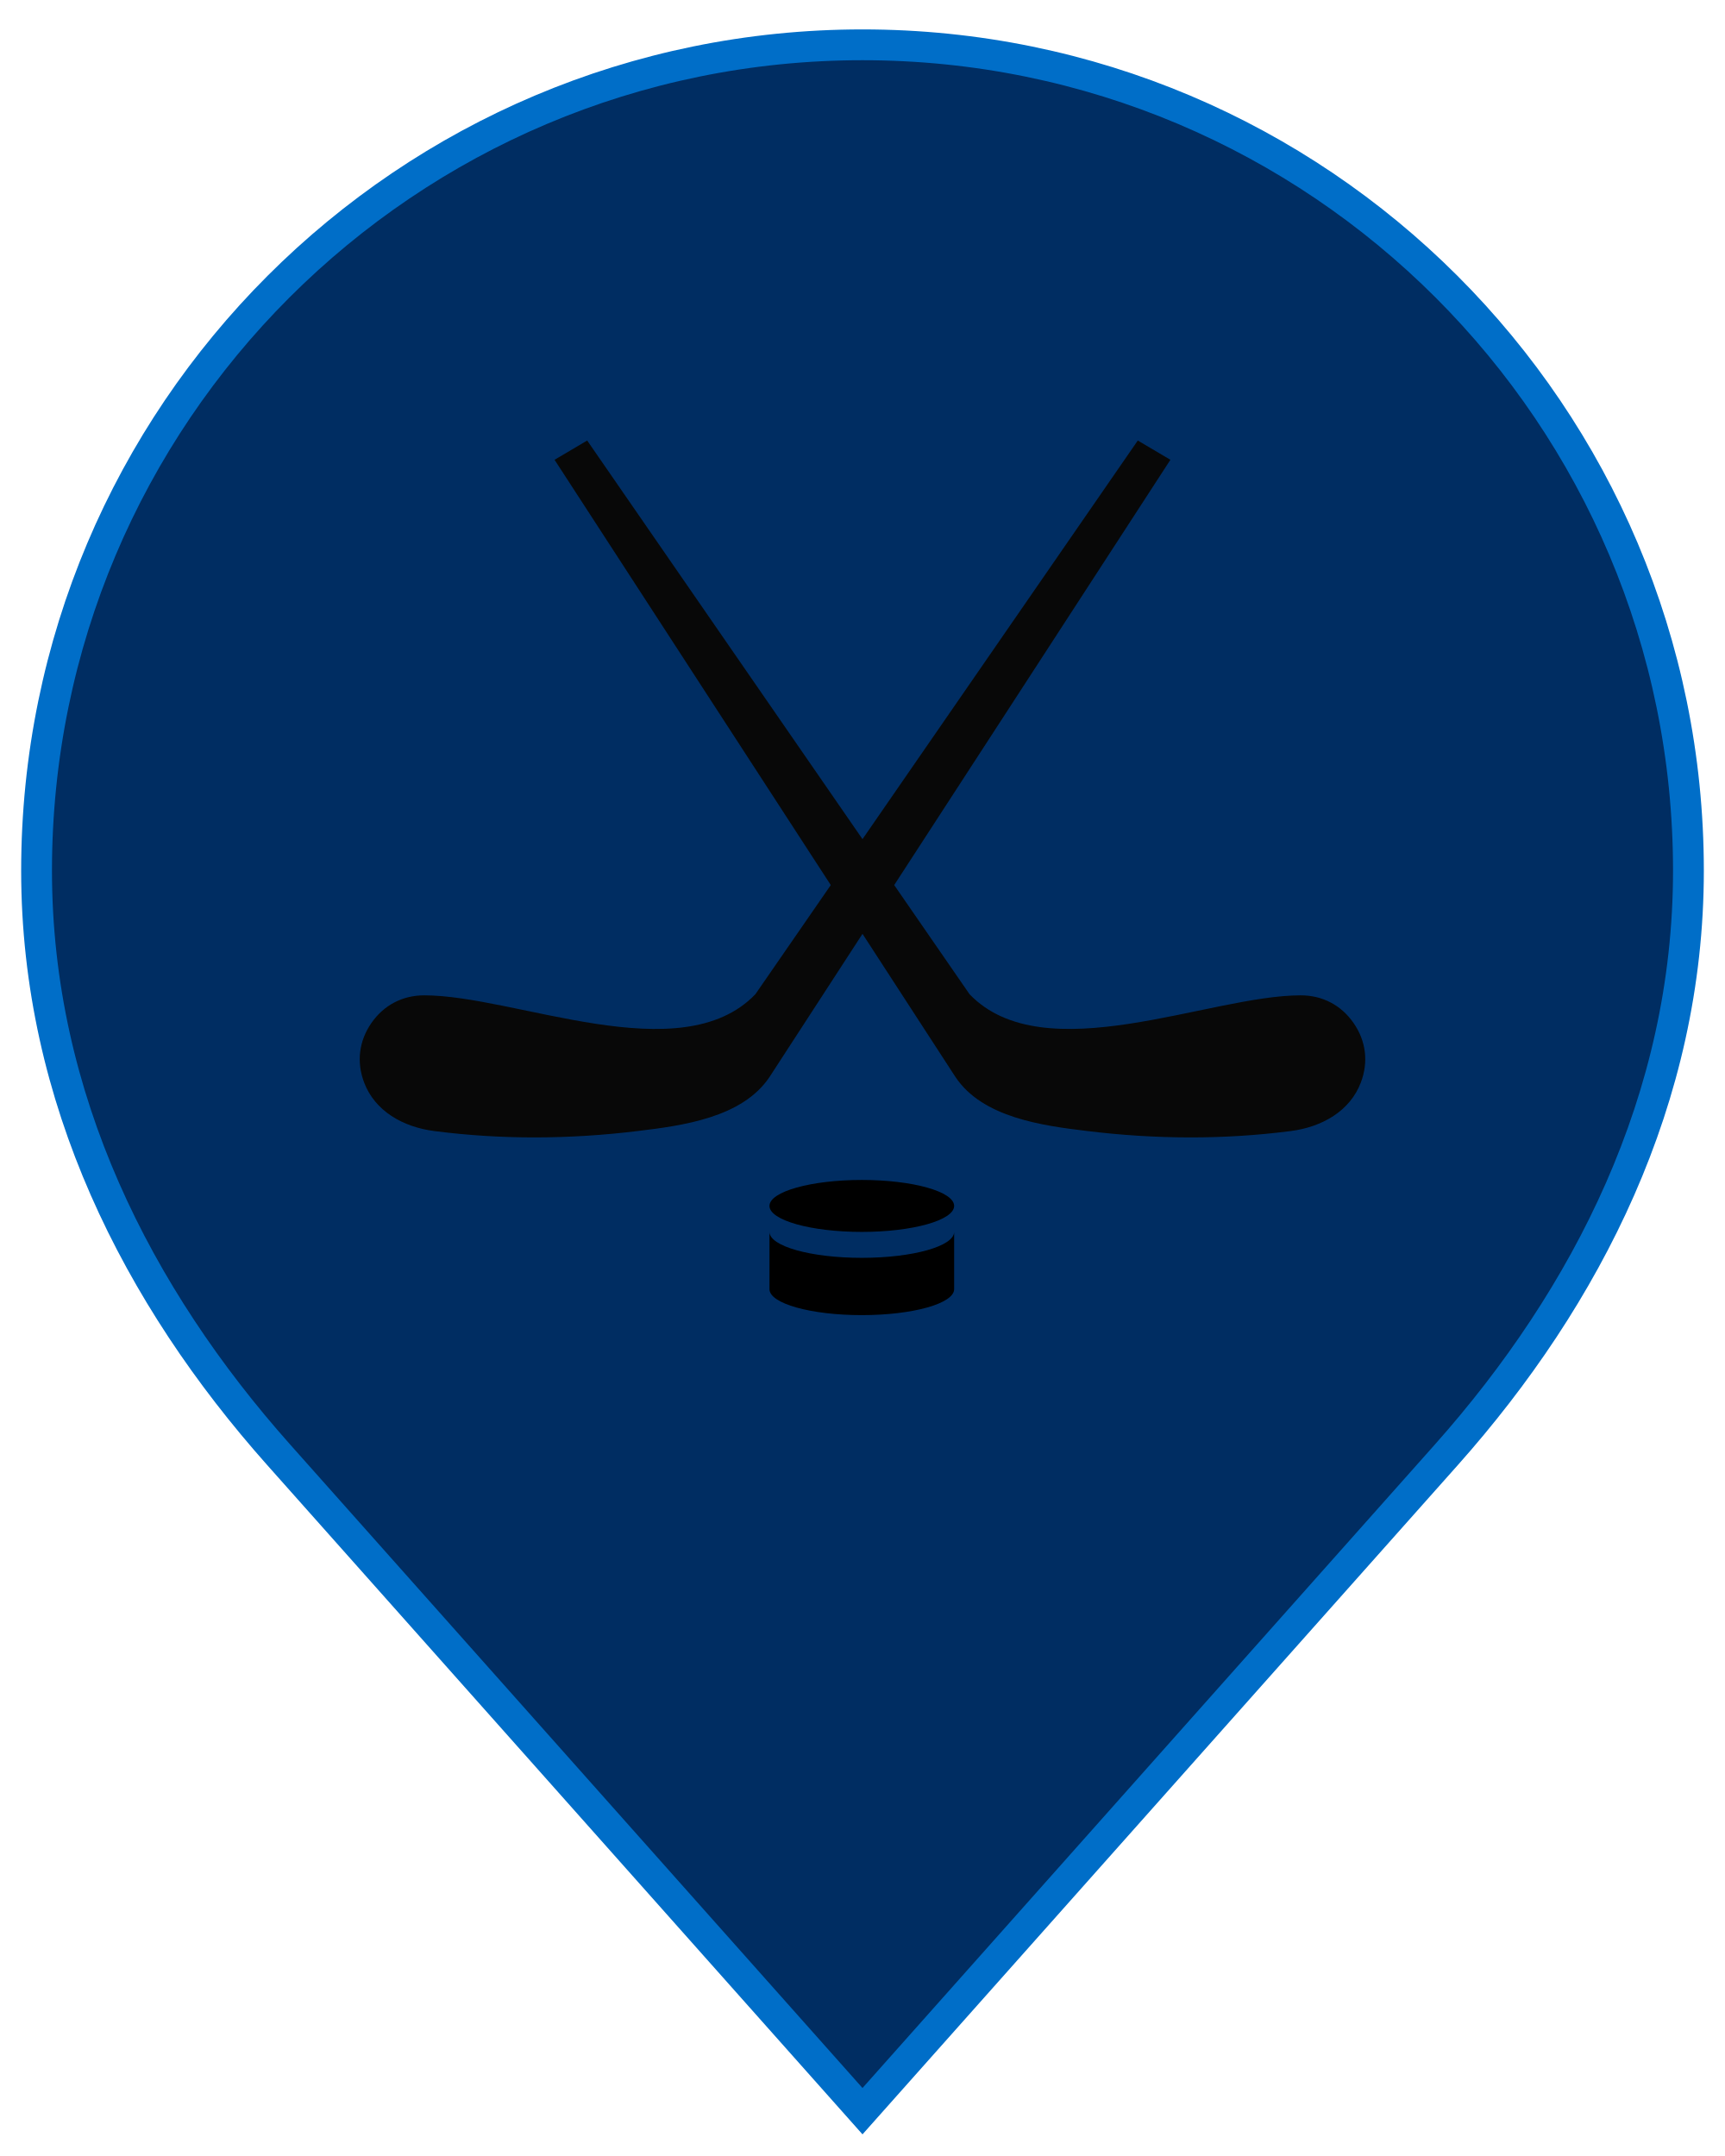
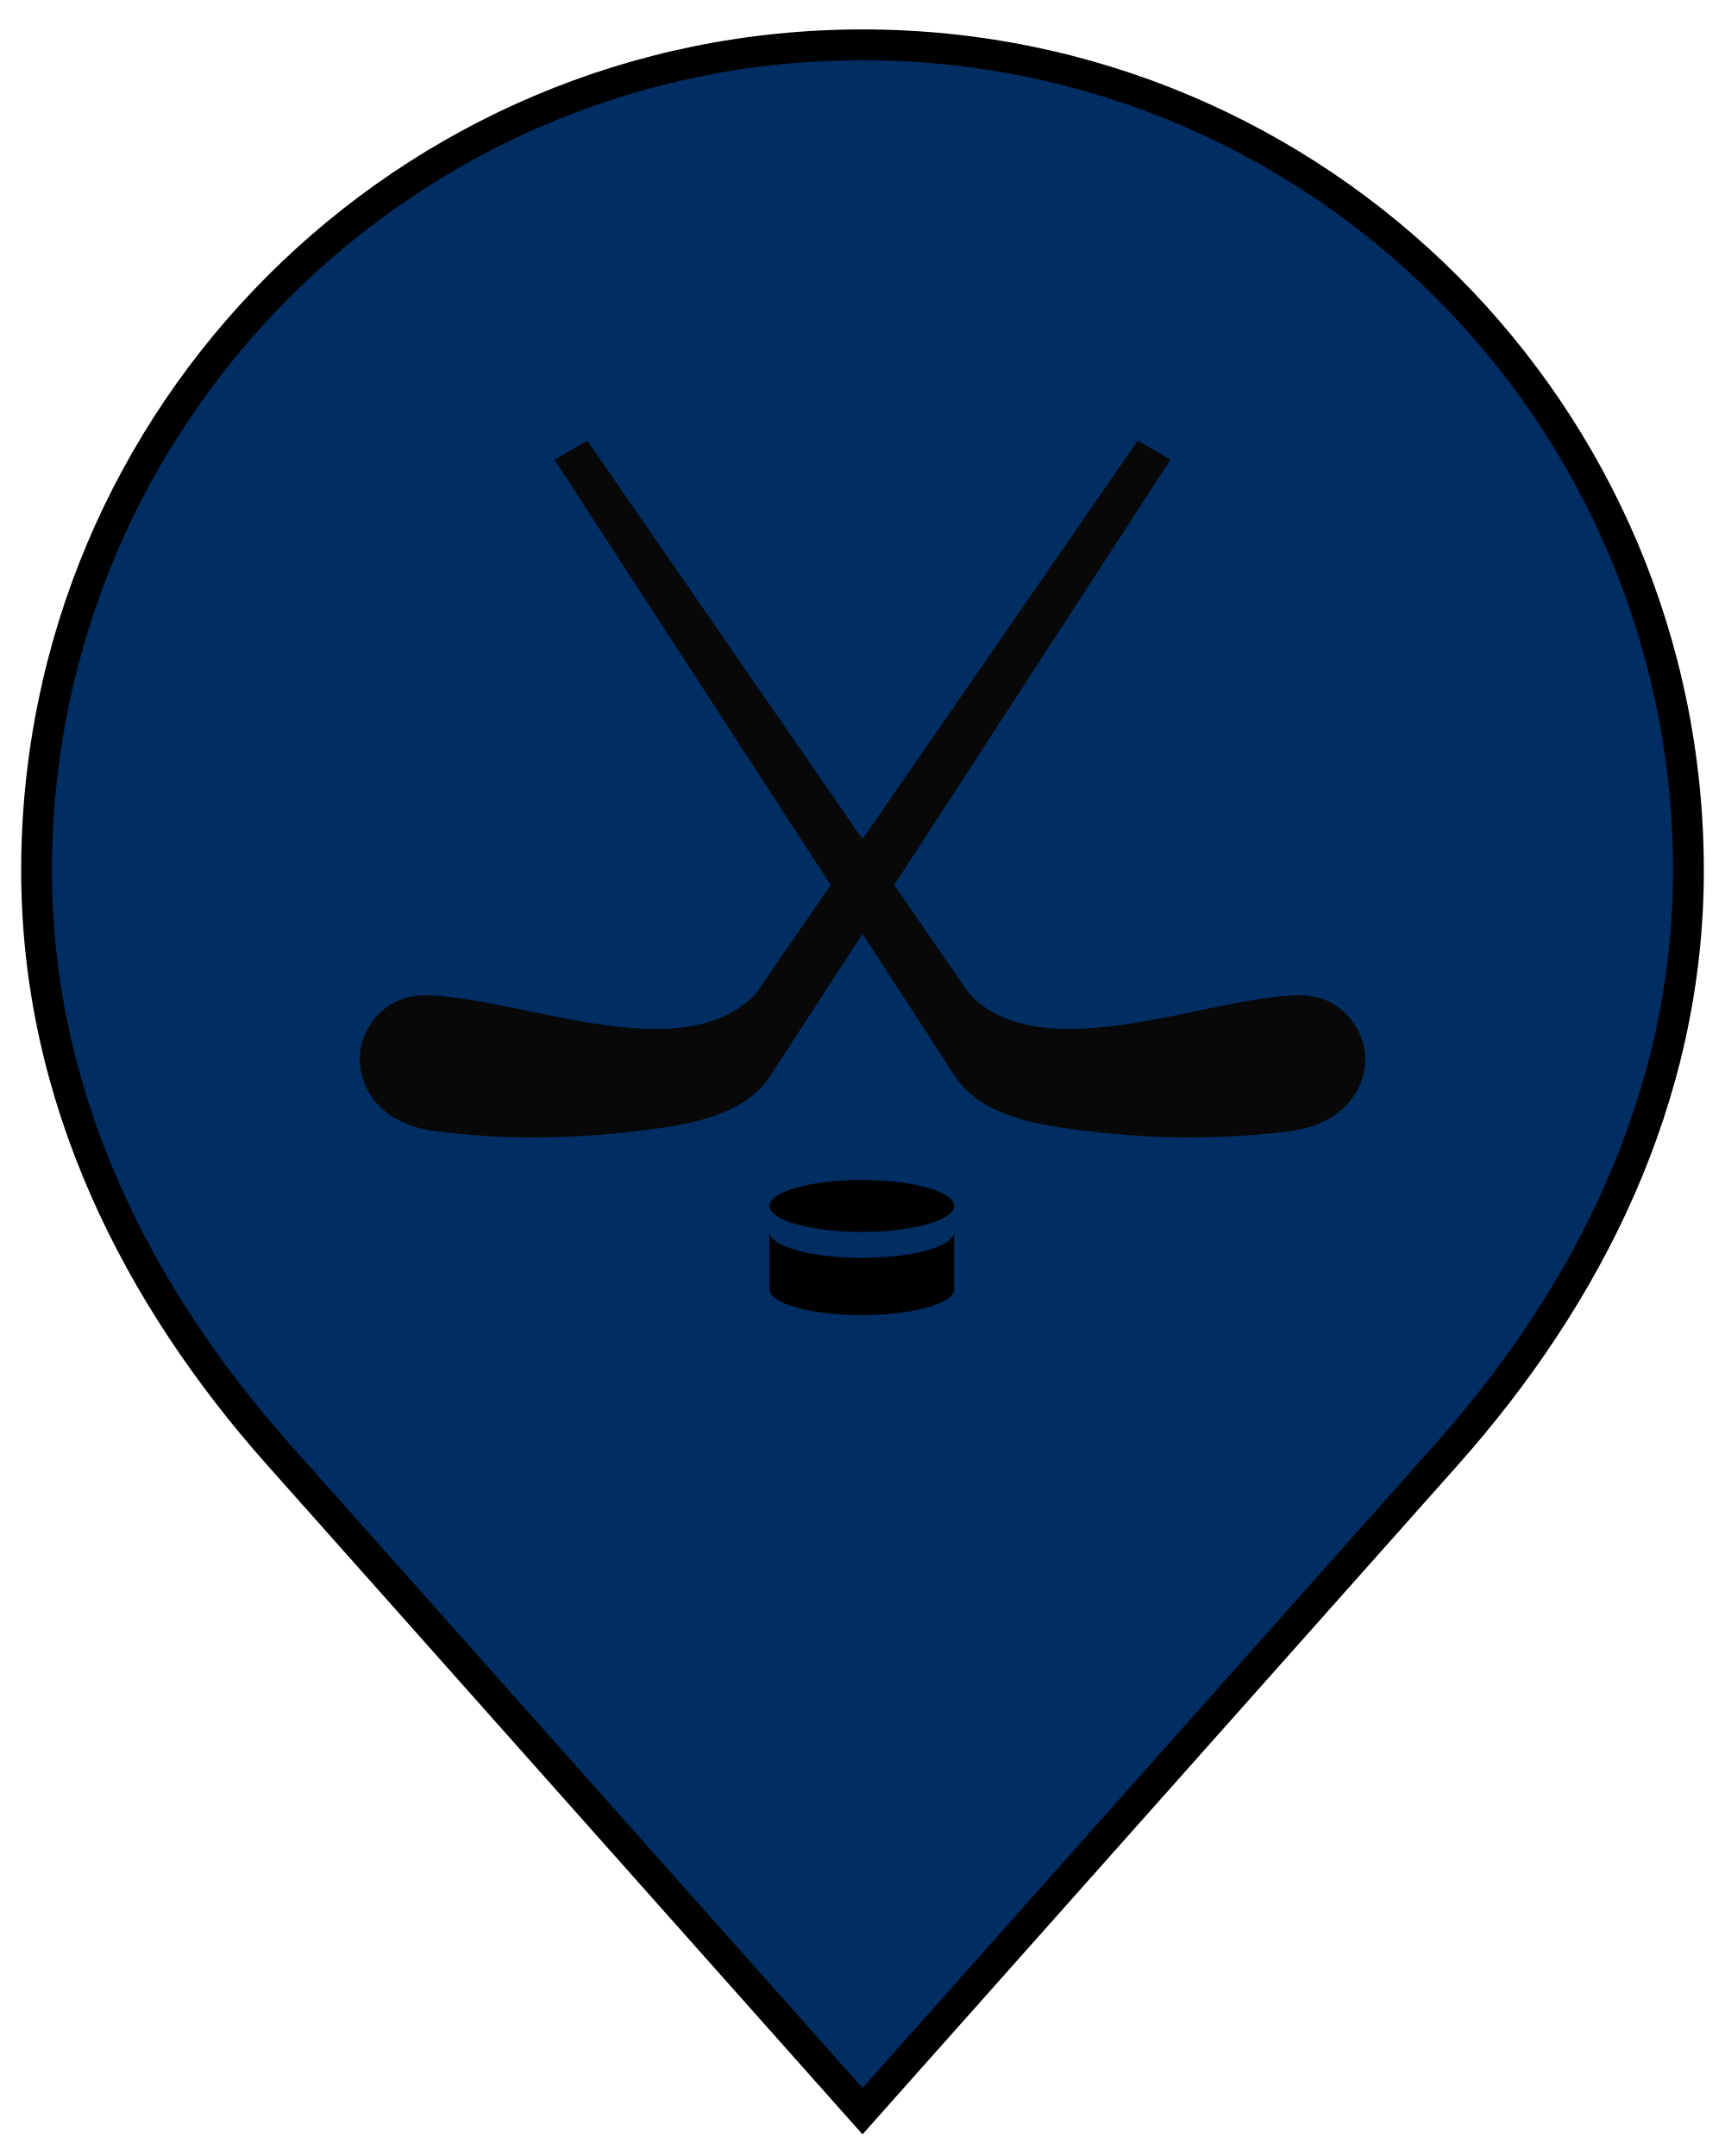
<svg xmlns="http://www.w3.org/2000/svg" width="56px" height="70px" viewBox="22 15 56 70" version="1.1">
  <defs />
  <g stroke="none" stroke-width="1" fill="none" fill-rule="evenodd" transform="translate(23, 16)">
    <g id="Group">
-       <path d="M27,0.455 C12.191,0.455 0.187,12.459 0.187,27.268 C0.187,34.672 3.48,41.099 8.041,46.227 L27,67.545 L45.959,46.228 C50.518,41.099 53.813,34.672 53.813,27.268 C53.813,12.459 41.809,0.455 27,0.455 Z" id="Shape" stroke="#006EC8" fill="#002D62" />
+       <path d="M27,0.455 C12.191,0.455 0.187,12.459 0.187,27.268 C0.187,34.672 3.48,41.099 8.041,46.227 L27,67.545 L45.959,46.228 C50.518,41.099 53.813,34.672 53.813,27.268 C53.813,12.459 41.809,0.455 27,0.455 Z" id="Shape" stroke="#000000" fill="#002D62" />
      <path d="M42.945,32.219 C42.543,31.635 41.933,31.316 41.224,31.316 C38.259,31.316 32.898,33.795 30.476,31.281 L28.029,27.736 L36.996,13.928 L35.937,13.303 L27,26.245 L18.062,13.303 L17.003,13.928 L25.97,27.736 L23.522,31.281 C21.101,33.796 15.739,31.316 12.774,31.316 C12.066,31.316 11.457,31.635 11.054,32.219 C10.652,32.801 10.57,33.485 10.821,34.147 C11.17,35.067 12.07,35.59 13.101,35.723 C15.281,36.004 17.476,35.992 19.695,35.723 C21.158,35.546 23.1,35.289 23.983,33.965 L27,29.32 L30.016,33.965 C30.899,35.289 32.842,35.546 34.305,35.723 C36.524,35.992 38.719,36.004 40.899,35.723 C41.93,35.59 42.829,35.067 43.178,34.147 C43.43,33.484 43.348,32.801 42.945,32.219 L42.945,32.219 Z" id="Shape" fill="#080808" />
      <path d="M26.977,39.839 C25.322,39.839 23.98,39.461 23.98,38.996 L23.98,40.856 C23.98,41.322 25.322,41.699 26.977,41.699 C28.633,41.699 29.975,41.322 29.975,40.856 L29.975,38.996 C29.975,39.461 28.633,39.839 26.977,39.839 L26.977,39.839 Z" id="Shape" fill="#000000" />
      <path d="M26.977,37.31 C25.327,37.31 23.98,37.689 23.98,38.153 C23.98,38.618 25.327,38.997 26.977,38.997 C28.629,38.997 29.975,38.618 29.975,38.153 C29.975,37.688 28.629,37.31 26.977,37.31 L26.977,37.31 Z" id="Shape" fill="#000000" />
    </g>
  </g>
</svg>
